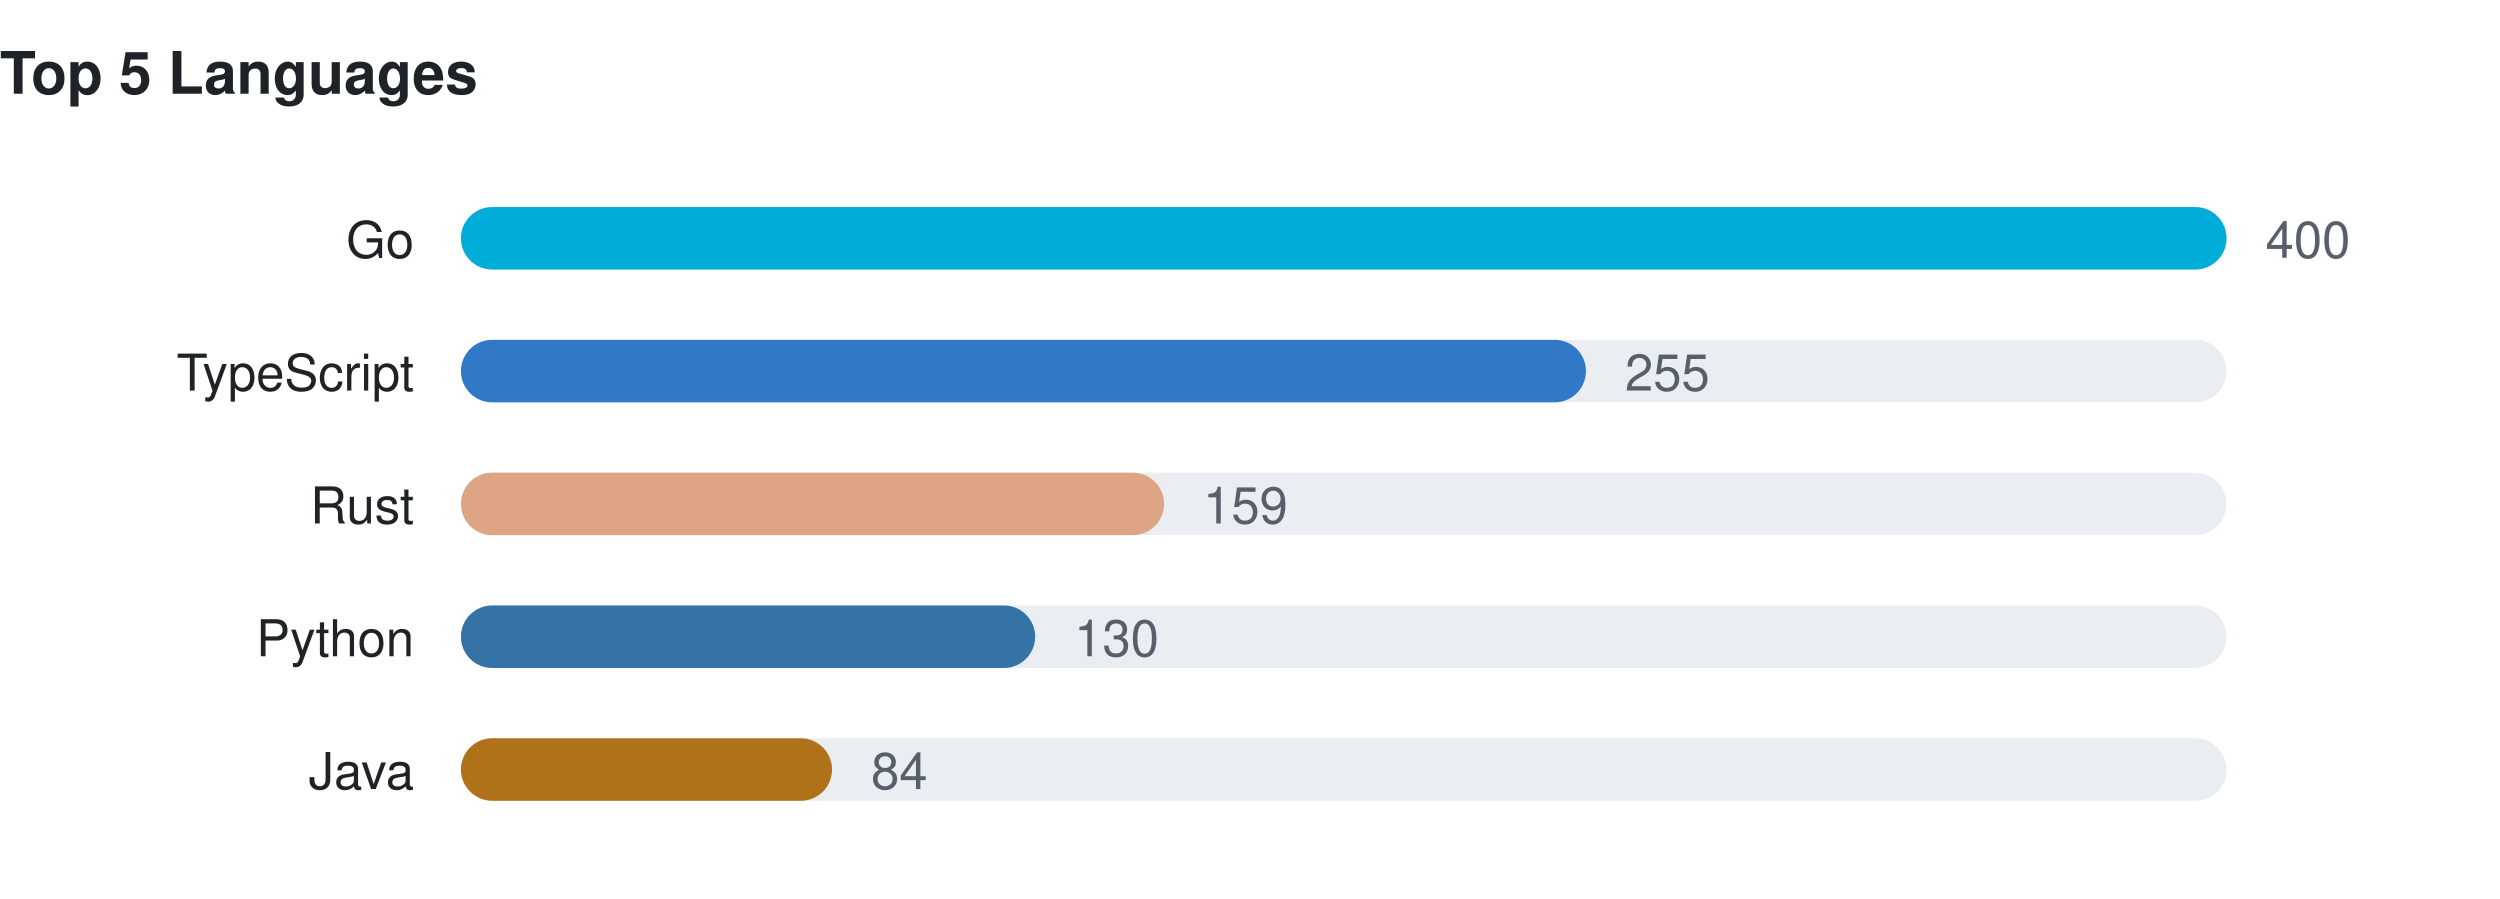
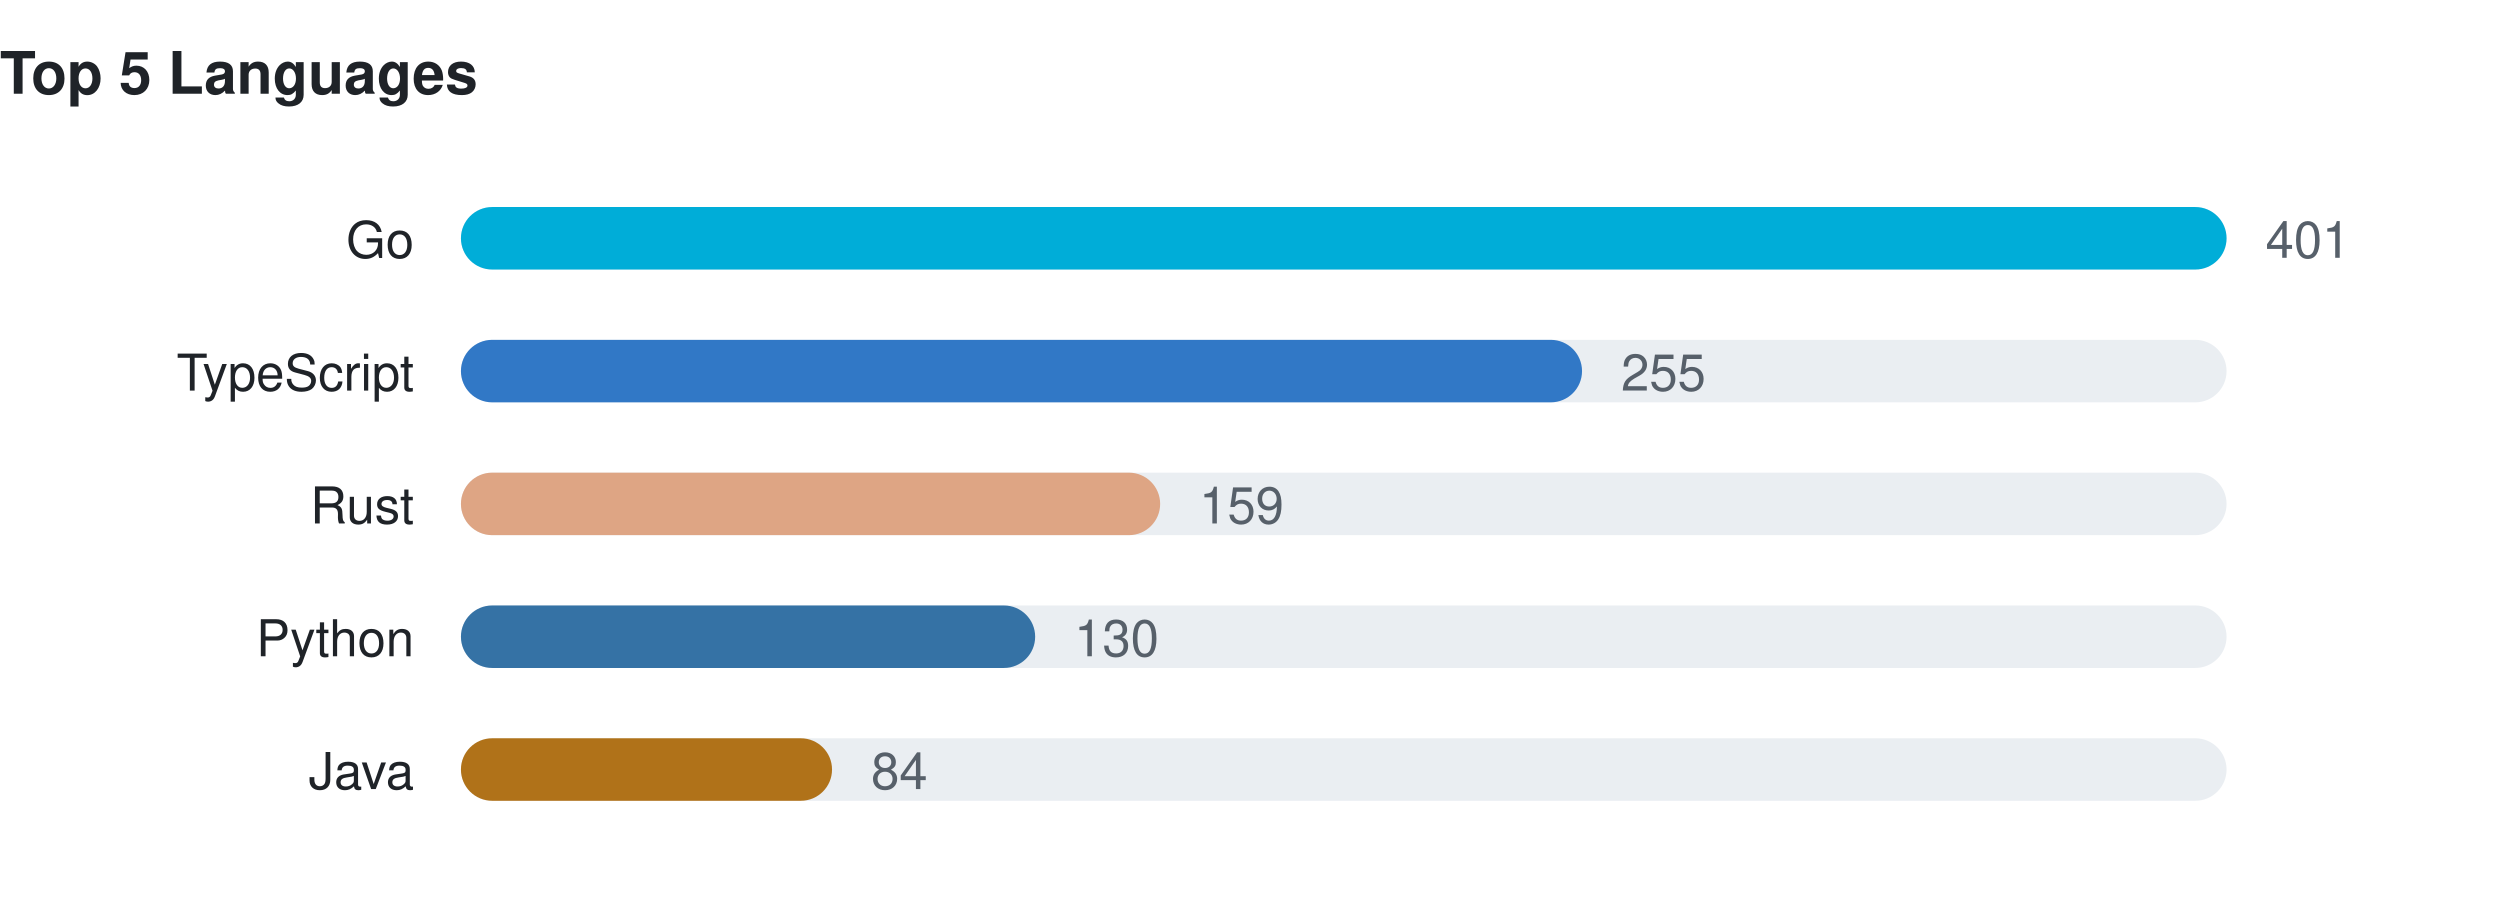
- <svg xmlns="http://www.w3.org/2000/svg" width="640" height="230" viewBox="0 0 640 230" role="img" aria-label="Top languages by solved problems: Go 400, TypeScript 255, Rust 159, Python 130, Java 84">
+ <svg xmlns="http://www.w3.org/2000/svg" width="640" height="230" viewBox="0 0 640 230" role="img" aria-label="Top languages by solved problems: Go 401, TypeScript 255, Rust 159, Python 130, Java 84">
  <style>
    text { font-family: -apple-system, BlinkMacSystemFont, "Segoe UI", Helvetica, Arial, sans-serif; }
    .title { font-size: 15px; font-weight: 600; fill: #1f2328; }
    .label { font-size: 13px; fill: #1f2328; }
    .count { font-size: 13px; fill: #57606a; }
    .track { fill: #eaeef2; }
    @media (prefers-color-scheme: dark) {
      .title { fill: #e6edf3; }
      .label { fill: #e6edf3; }
      .count { fill: #8b949e; }
      .track { fill: #30363d; }
    }
  </style>
  <text x="0" y="24" class="title">Top 5 Languages</text>
  <g transform="translate(0,44)">
    <text x="106" y="22.0" text-anchor="end" class="label">Go</text>
    <rect x="118" y="9.0" width="452" height="16" rx="8" class="track" />
    <rect x="118" y="9.0" width="452" height="16" rx="8" fill="#00ADD8" />
-     <text x="580" y="22.0" class="count">400</text>
+     <text x="580" y="22.0" class="count">401</text>
  </g>
  <g transform="translate(0,78)">
    <text x="106" y="22.0" text-anchor="end" class="label">TypeScript</text>
    <rect x="118" y="9.0" width="452" height="16" rx="8" class="track" />
-     <rect x="118" y="9.0" width="288" height="16" rx="8" fill="#3178C6" />
-     <text x="416" y="22.0" class="count">255</text>
+     <rect x="118" y="9.0" width="287" height="16" rx="8" fill="#3178C6" />
+     <text x="415" y="22.0" class="count">255</text>
  </g>
  <g transform="translate(0,112)">
    <text x="106" y="22.0" text-anchor="end" class="label">Rust</text>
    <rect x="118" y="9.0" width="452" height="16" rx="8" class="track" />
-     <rect x="118" y="9.0" width="180" height="16" rx="8" fill="#DEA584" />
-     <text x="308" y="22.0" class="count">159</text>
+     <rect x="118" y="9.0" width="179" height="16" rx="8" fill="#DEA584" />
+     <text x="307" y="22.0" class="count">159</text>
  </g>
  <g transform="translate(0,146)">
    <text x="106" y="22.0" text-anchor="end" class="label">Python</text>
    <rect x="118" y="9.0" width="452" height="16" rx="8" class="track" />
    <rect x="118" y="9.0" width="147" height="16" rx="8" fill="#3572A5" />
    <text x="275" y="22.0" class="count">130</text>
  </g>
  <g transform="translate(0,180)">
    <text x="106" y="22.0" text-anchor="end" class="label">Java</text>
    <rect x="118" y="9.0" width="452" height="16" rx="8" class="track" />
    <rect x="118" y="9.0" width="95" height="16" rx="8" fill="#B07219" />
    <text x="223" y="22.0" class="count">84</text>
  </g>
</svg>
